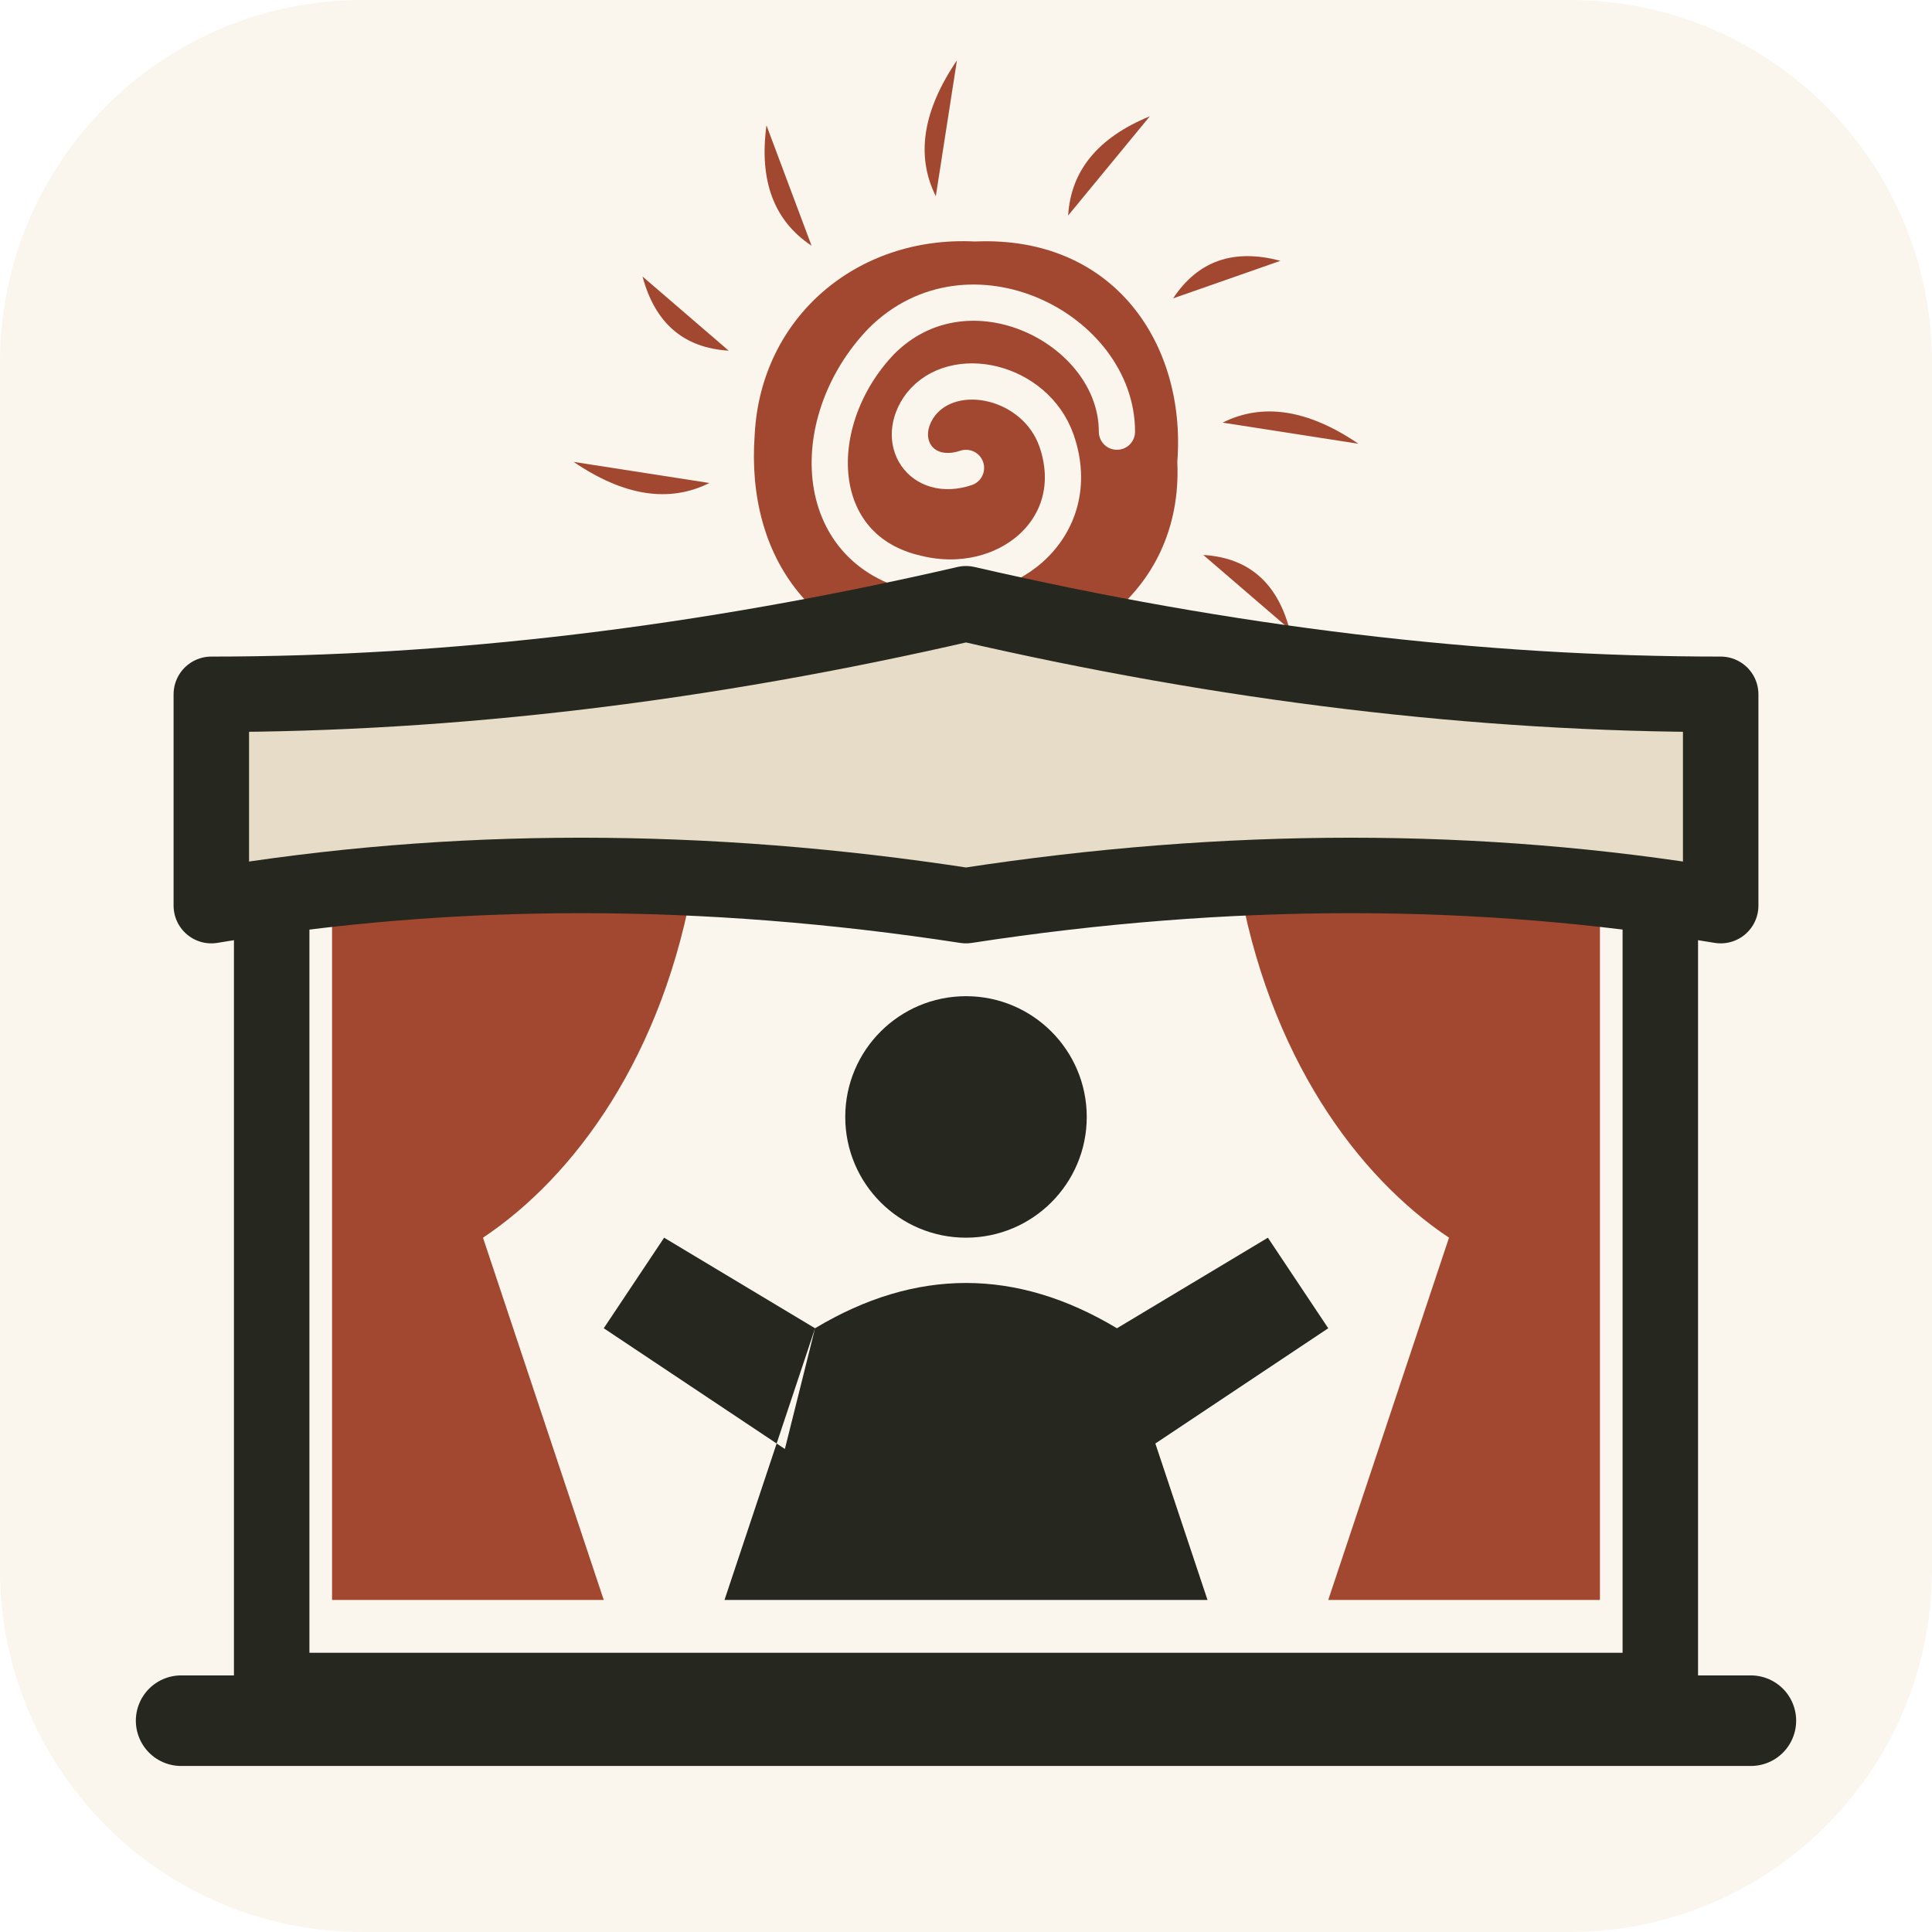
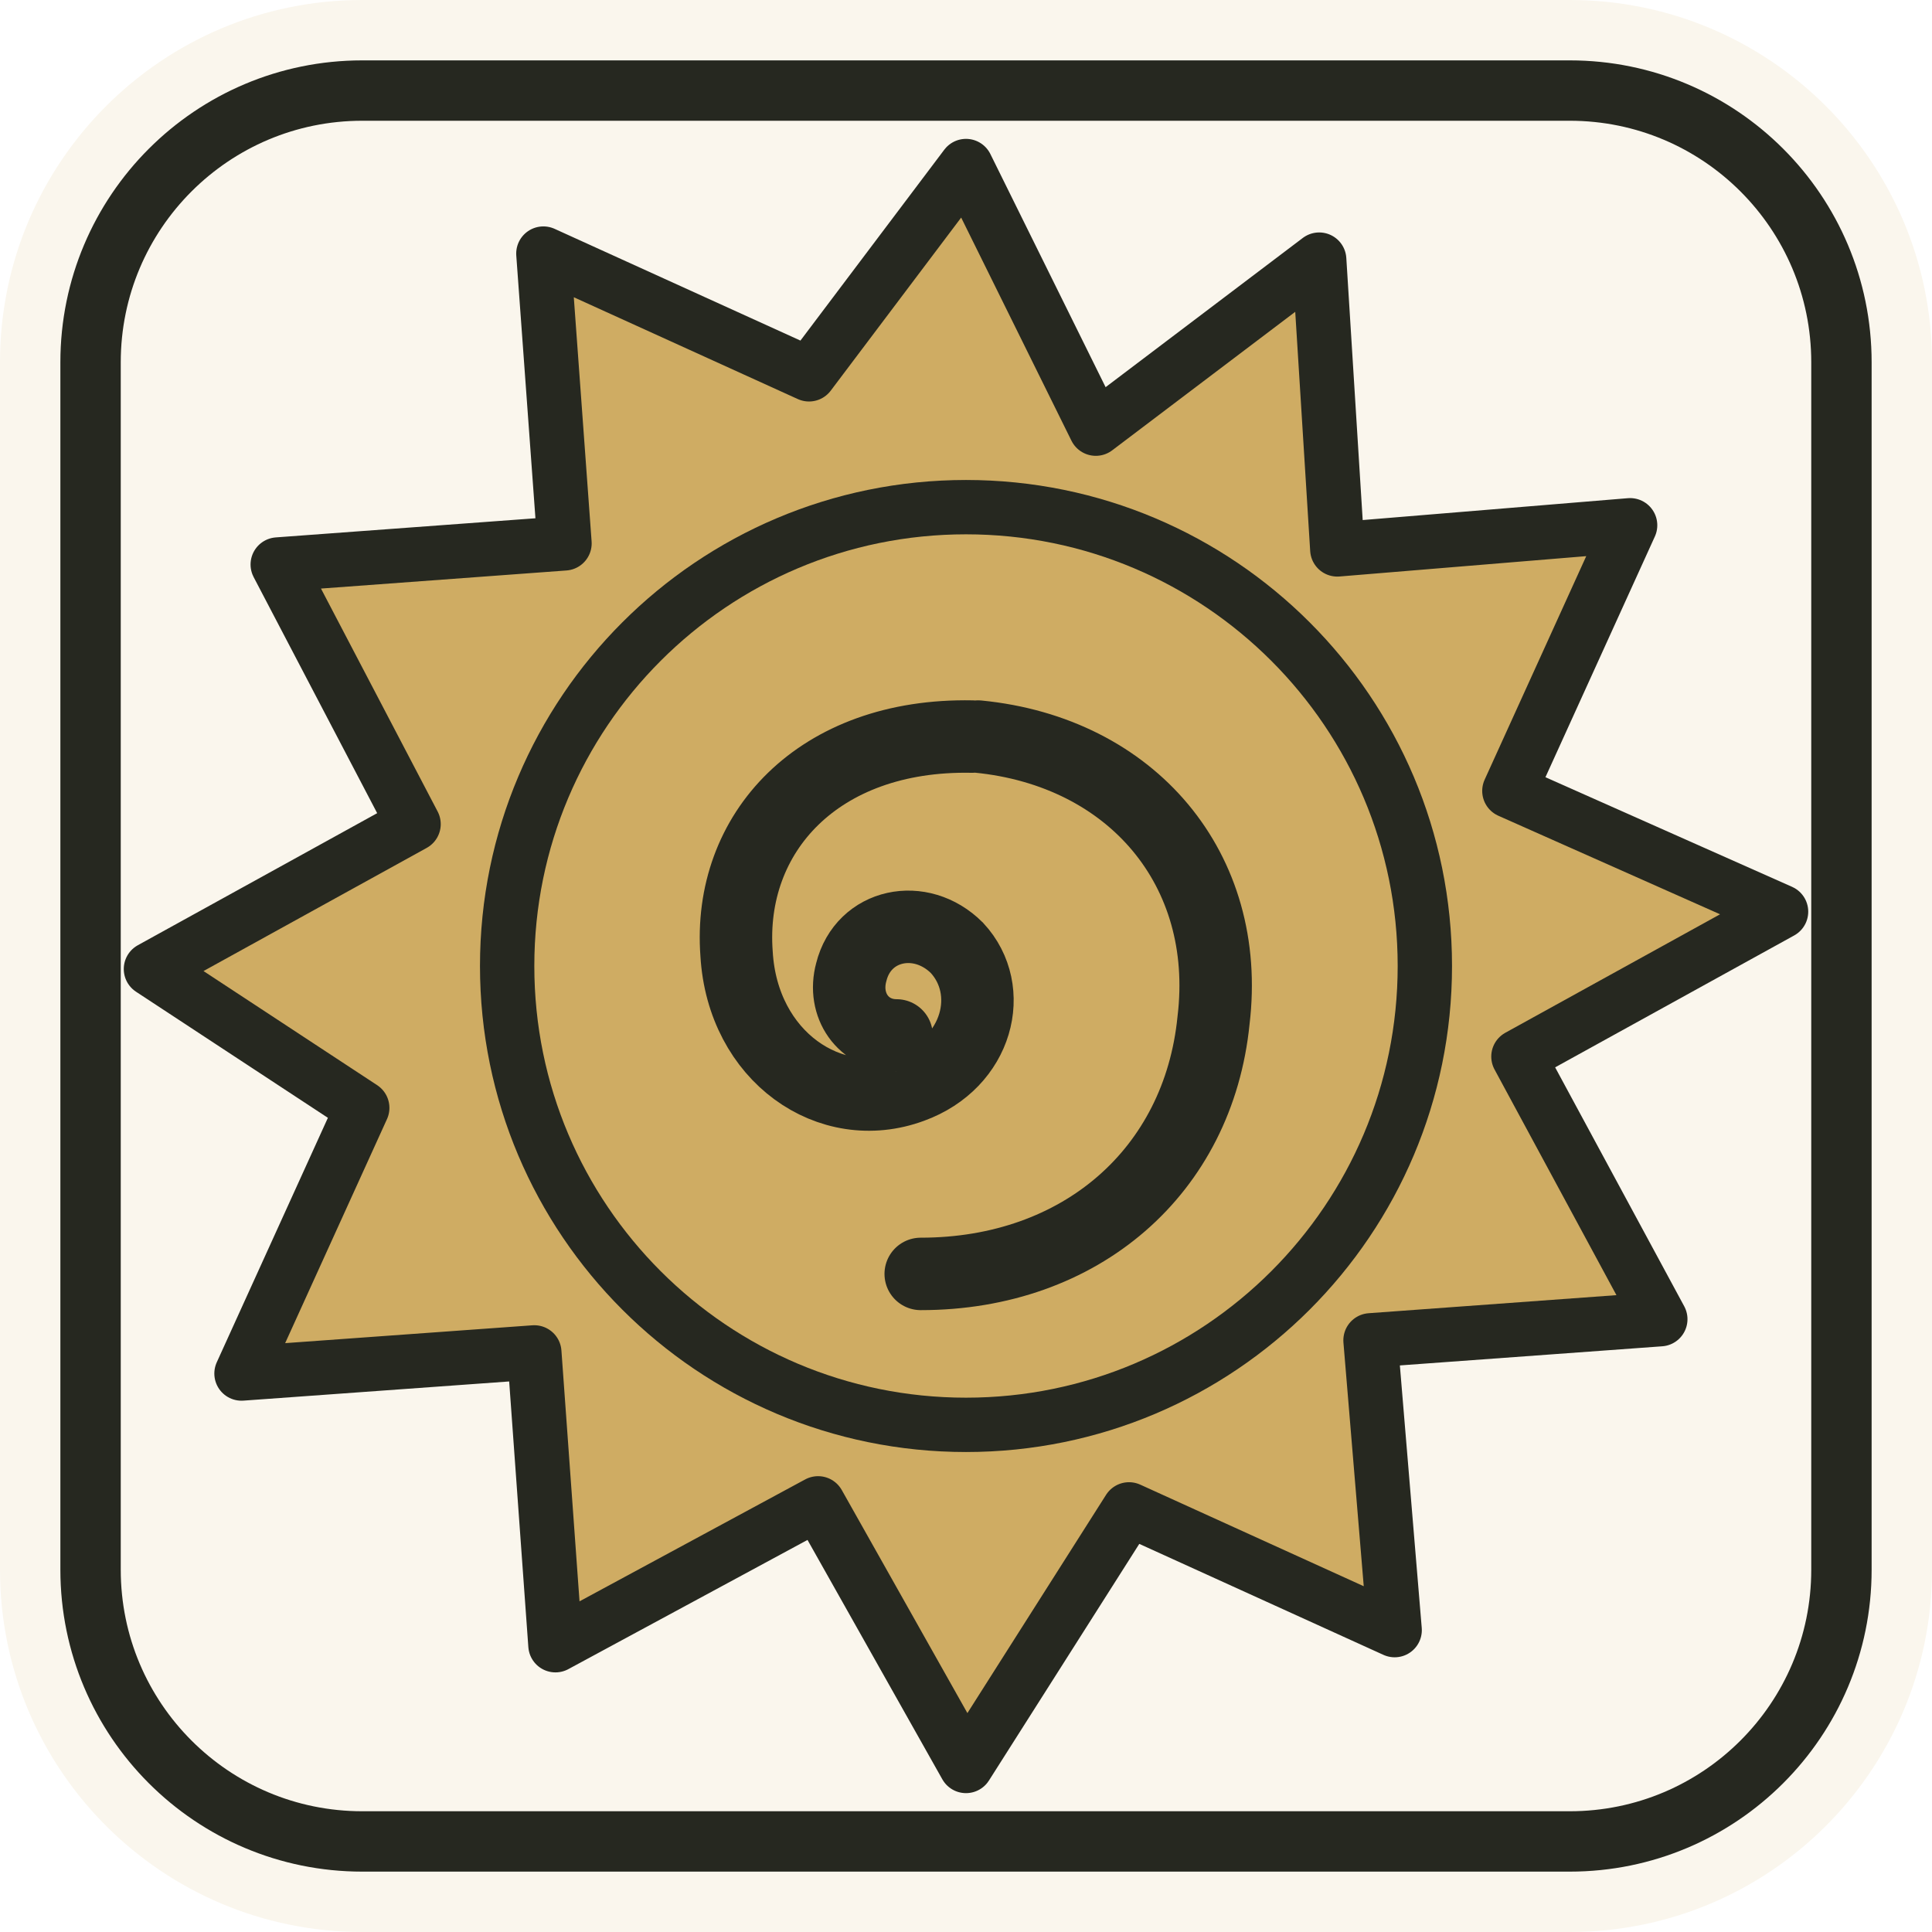
<svg xmlns="http://www.w3.org/2000/svg" width="64" height="64" viewBox="0 0 64 64" fill="none">
-   <rect width="64" height="64" rx="12" fill="#faf6ed" />
-   <g transform="translate(32 15)" fill="#a34830">
-     <path d="M-1-8.5Q-2-10.5-.3-13Q1-10.51-8.5Z" transform="rotate(0)" />
-     <path d="M-1-8.5Q-2-10.5-.3-12.7Q1-10.51-8.5Z" transform="rotate(30)" />
-     <path d="M-1-8.5Q-2-10.5-.3-12.2Q1-10.51-8.5Z" transform="rotate(60)" />
-     <path d="M-1-8.5Q-2-10.5-.3-13Q1-10.51-8.5Z" transform="rotate(90)" />
-     <path d="M-1-8.5Q-2-10.5-.3-12.2Q1-10.51-8.5Z" transform="rotate(120)" />
-     <path d="M-1-8.5Q-2-10.5-.3-12.7Q1-10.51-8.5Z" transform="rotate(150)" />
-     <path d="M-1-8.5Q-2-10.5-.3-13Q1-10.51-8.5Z" transform="rotate(180)" />
-     <path d="M-1-8.5Q-2-10.5-.3-12.7Q1-10.51-8.5Z" transform="rotate(210)" />
-     <path d="M-1-8.5Q-2-10.5-.3-12.2Q1-10.51-8.5Z" transform="rotate(240)" />
-     <path d="M-1-8.5Q-2-10.5-.3-13Q1-10.51-8.5Z" transform="rotate(270)" />
-     <path d="M-1-8.5Q-2-10.5-.3-12.2Q1-10.51-8.5Z" transform="rotate(300)" />
-     <path d="M-1-8.5Q-2-10.5-.3-12.7Q1-10.51-8.5Z" transform="rotate(330)" />
-     <path d="M.3-7C4.9-7.2 7.3-3.6 7 .3C7.2 4.7 3.4 7.3-.8 6.9C-5 6.6-7.3 3.5-7-.6C-6.8-4.5-3.6-7.2.3-7Z" />
-     <path d="M0 .5C-1.5 1-2.4-.4-1.5-1.6C-.4-3 2.3-2.4 3-.4C4 2.5 1.3 4.7-1.6 4C-5.2 3.2-5.3-1.1-2.8-3.7C.1-6.6 5-4.1 5-.7" stroke="#faf6ed" stroke-width="1.2" stroke-linecap="round" />
+   <rect width="64" height="64" rx="12" fill="#FAF6ED" />
+   <rect x="3" y="3" width="58" height="58" rx="9" stroke="#262820" stroke-width="2" />
+   <g fill="#CFAC63" stroke="#262820" stroke-linejoin="round" stroke-width="1.8">
+     <path d="M32 5.5 36.3 14.2 43.7 8.6 44.3 18.2 54 17.4 50 26.2 59 30.2 50.3 35 55 43.7 45.4 44.4 46.2 54 37.4 50 32 58.5 27.1 49.8 18.4 54.5 17.7 44.8 8 45.5 12 36.7 5 32.1 13.7 27.3 9.2 18.7 18.7 18 18 8.4 26.8 12.4Z" />
+     <circle cx="32" cy="32" r="15.2" />
  </g>
-   <path d="M9 25H55V56H9Z" fill="#faf6ed" stroke="#262820" stroke-width="2.5" />
-   <path d="M11 29H23C22 35 19 39 16 41L20 53H11ZM53 29H41C42 35 45 39 48 41L44 53H53Z" fill="#a34830" />
-   <path d="M7 23Q19 23 32 20Q45 23 57 23V30Q45 28 32 30Q19 28 7 30Z" fill="#e7dcc7" stroke="#262820" stroke-width="2.5" stroke-linejoin="round" />
-   <circle cx="32" cy="37" r="4" fill="#262820" />
-   <path d="M27 44Q32 41 37 44L40 53H24ZM27 44 22 41 20 44 26 48ZM37 44 42 41 44 44 38 48Z" fill="#262820" />
-   <path d="M6 57H58" stroke="#262820" stroke-width="3" stroke-linecap="round" />
+   <path d="M32.2 24.4c-5.1-.1-8.1 3.2-7.8 7.2.2 3.4 3.1 5.4 5.8 4.4 2.2-.8 2.8-3.2 1.5-4.6-1.2-1.2-3.1-.8-3.5.8-.3 1.1.4 2.1 1.5 2.1m2.7-9.9c5.1.5 8.4 4.4 7.8 9.4-.5 5-4.4 8.4-9.7 8.4" stroke="#262820" stroke-width="2.4" stroke-linecap="round" />
</svg>
